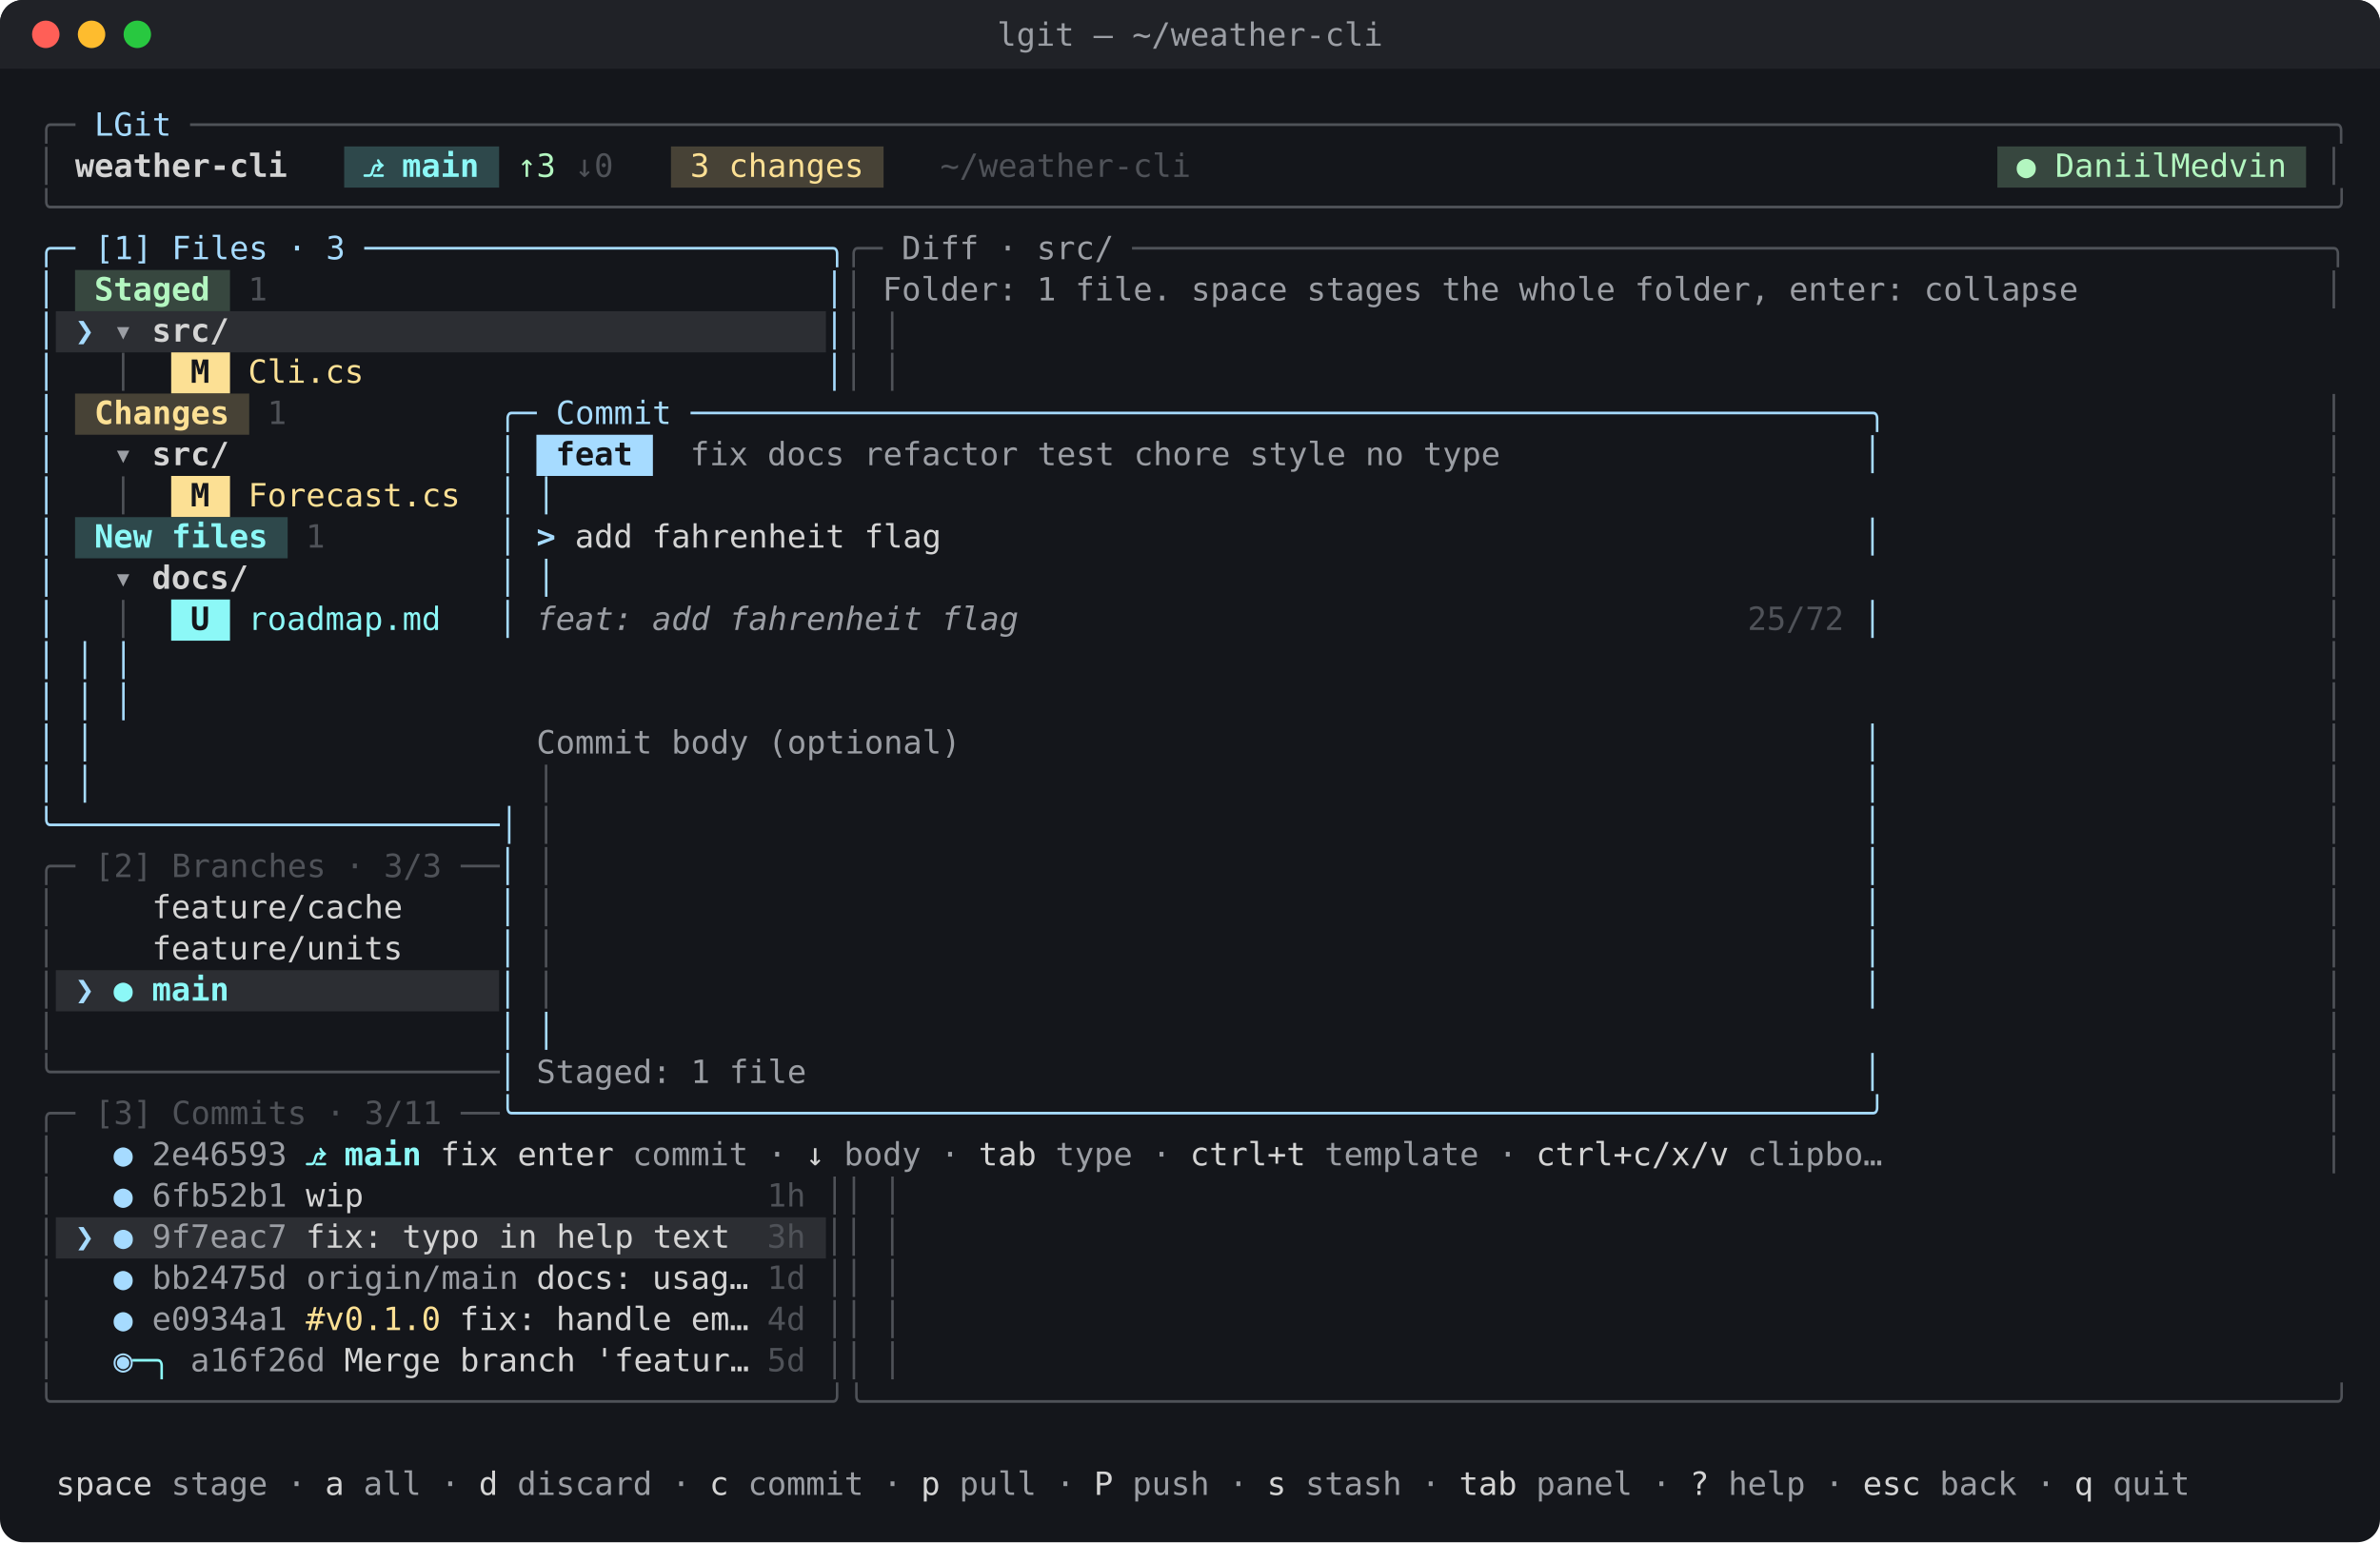
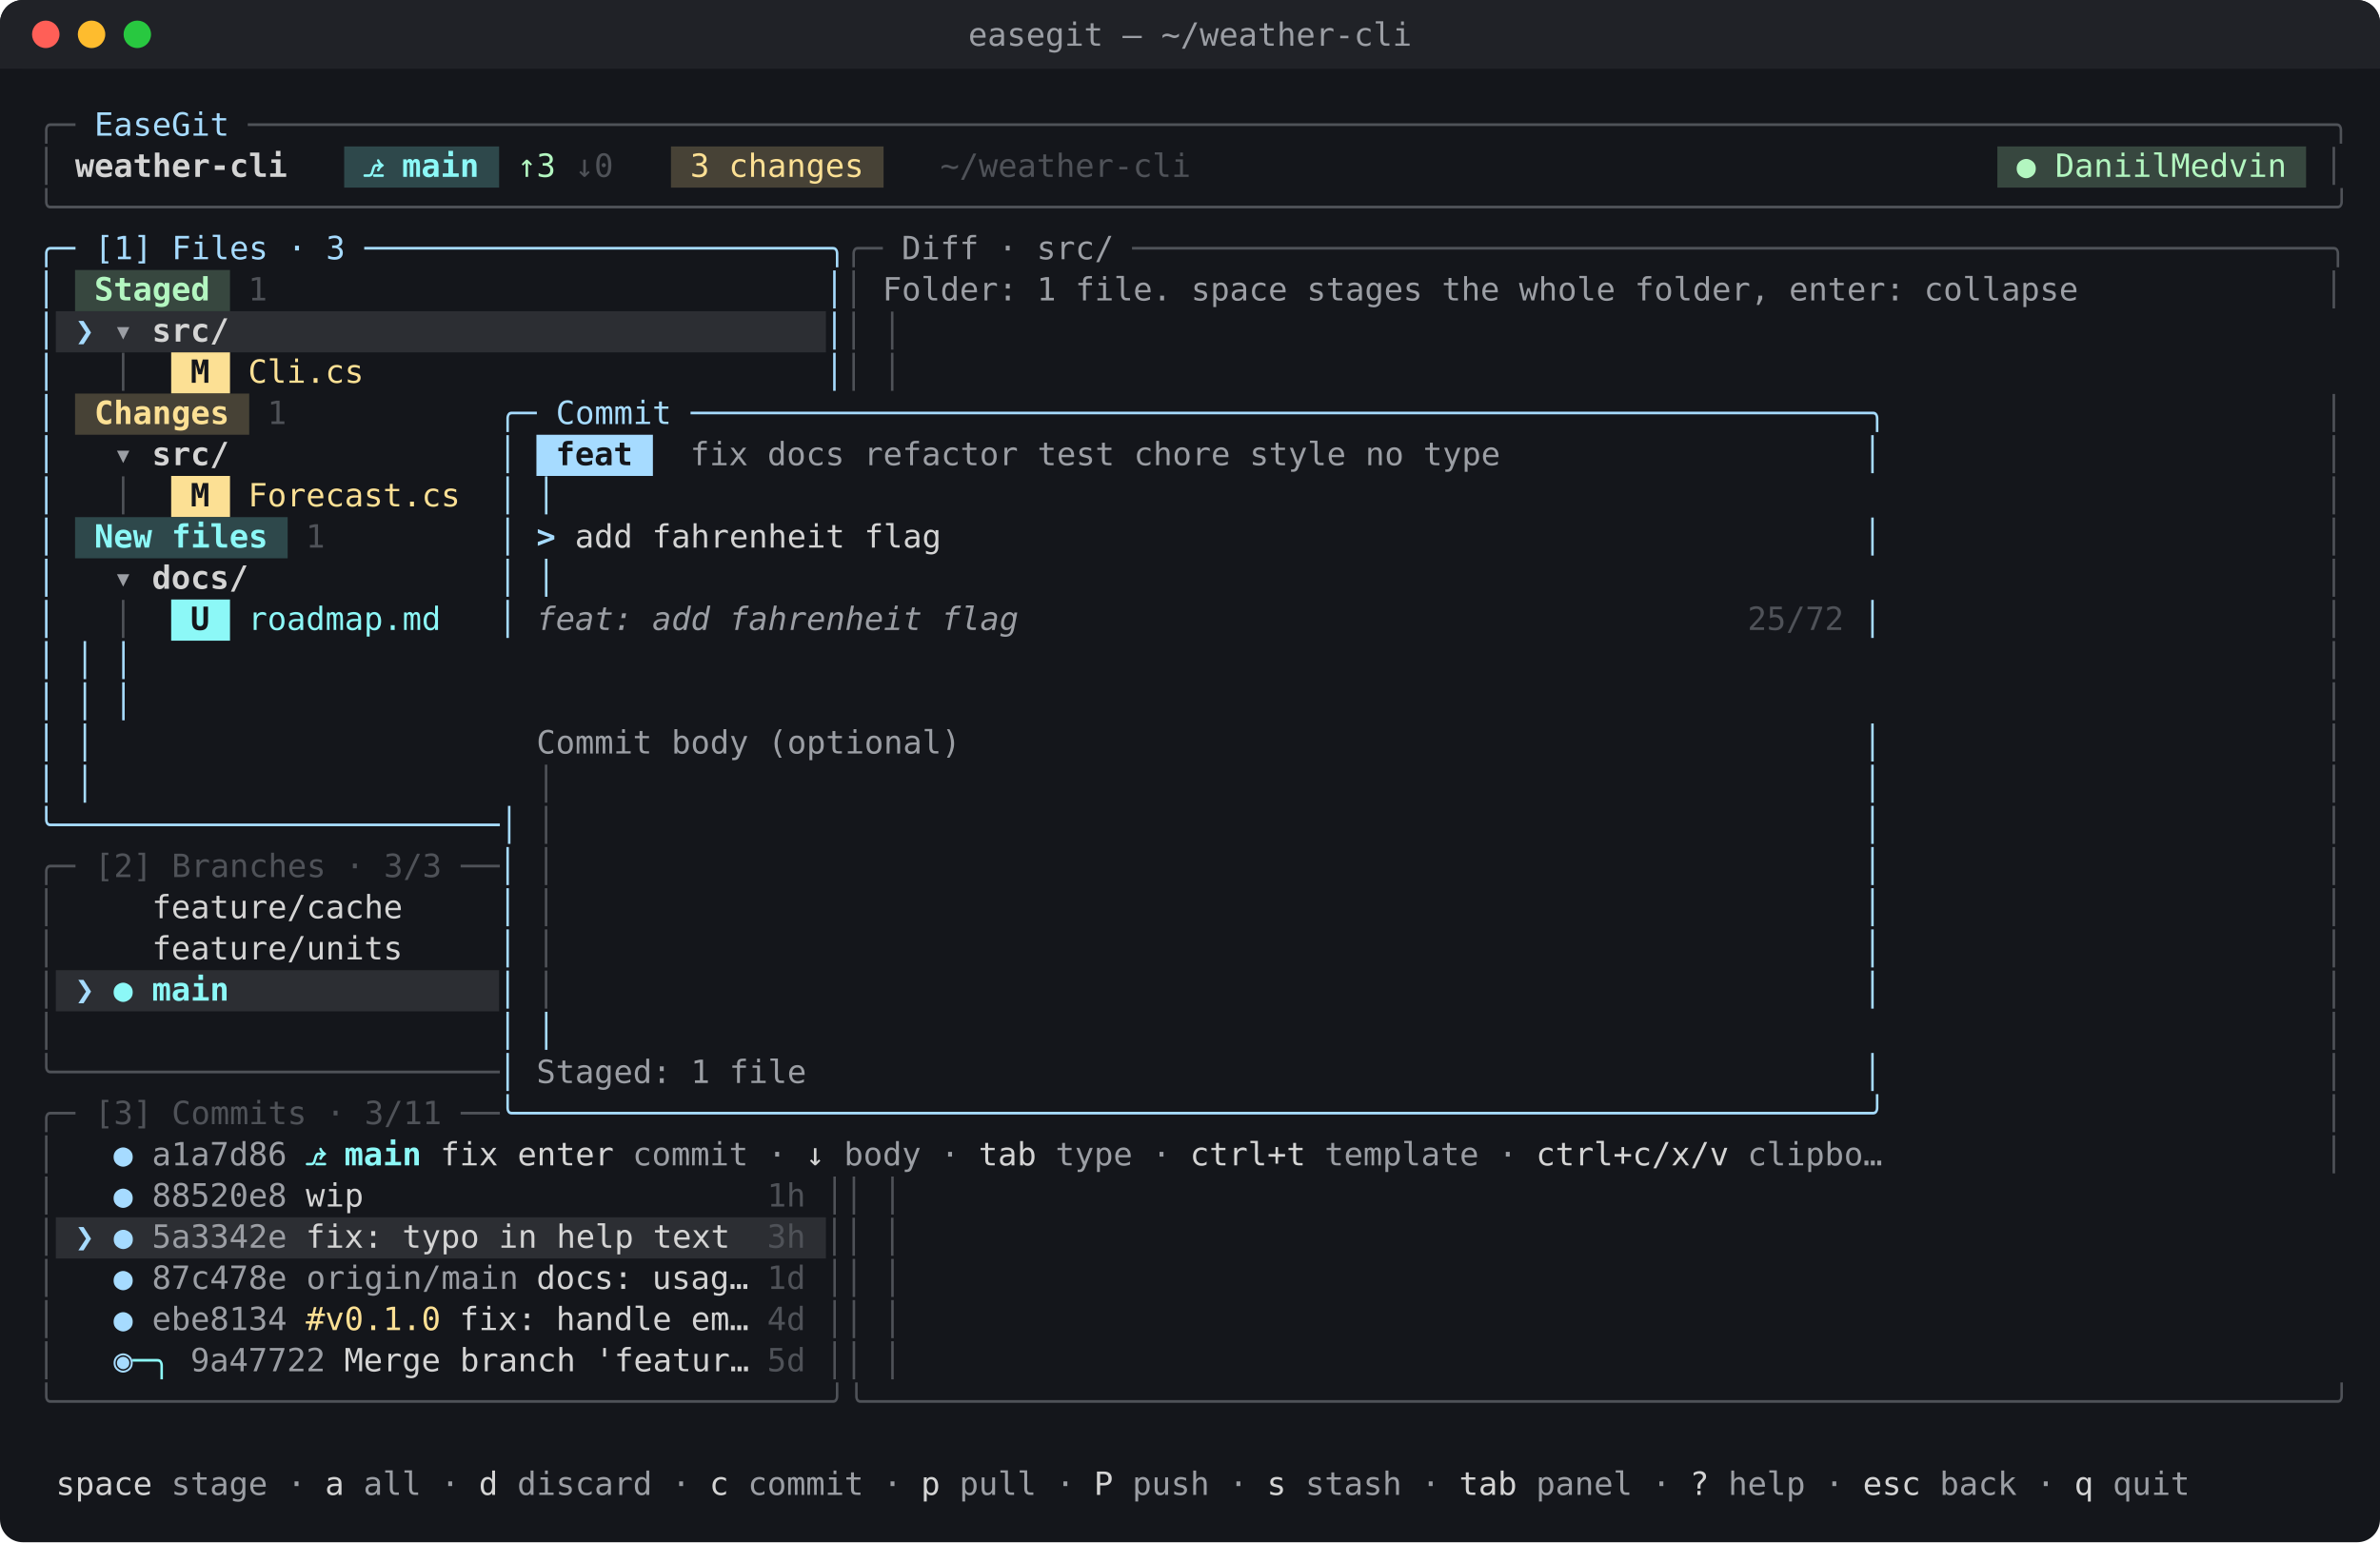
<svg xmlns="http://www.w3.org/2000/svg" width="1040" height="674" viewBox="0 0 1040 674">
  <style>text{font-family:"JetBrains Mono","Cascadia Mono","SF Mono",Menlo,Consolas,"DejaVu Sans Mono",monospace;font-size:14px;white-space:pre}</style>
  <rect width="100%" height="100%" rx="10" fill="#14161B" />
  <rect width="100%" height="30" rx="10" fill="#202227" />
  <rect y="20" width="100%" height="10" fill="#202227" />
  <circle cx="20" cy="15" r="6" fill="#FF5F57" />
  <circle cx="40" cy="15" r="6" fill="#FEBC2E" />
  <circle cx="60" cy="15" r="6" fill="#28C840" />
-   <text x="520" y="20" fill="#9B9EA4" text-anchor="middle">lgit — ~/weather-cli</text>
+   <text x="520" y="20" fill="#9B9EA4" text-anchor="middle">easegit — ~/weather-cli</text>
  <text x="16.0" y="59.3" fill="#4F5258" textLength="16.8" lengthAdjust="spacingAndGlyphs">╭─</text>
-   <text x="41.2" y="59.3" fill="#A6DBFF" textLength="33.6" lengthAdjust="spacingAndGlyphs">LGit</text>
-   <text x="83.2" y="59.3" fill="#4F5258" textLength="940.8" lengthAdjust="spacingAndGlyphs">───────────────────────────────────────────────────────────────────────────────────────────────────────────────╮</text>
+   <text x="41.2" y="59.3" fill="#A6DBFF" textLength="58.8" lengthAdjust="spacingAndGlyphs">EaseGit</text>
+   <text x="108.4" y="59.3" fill="#4F5258" textLength="915.6" lengthAdjust="spacingAndGlyphs">────────────────────────────────────────────────────────────────────────────────────────────────────────────╮</text>
  <rect x="150.4" y="64" width="67.7" height="18" fill="#2E484B" />
  <rect x="293.2" y="64" width="92.9" height="18" fill="#474236" />
  <rect x="872.8" y="64" width="134.9" height="18" fill="#37473F" />
  <text x="16.0" y="77.3" fill="#4F5258" textLength="8.4" lengthAdjust="spacingAndGlyphs">│</text>
  <text x="32.8" y="77.3" fill="#D4D4D4" textLength="92.4" lengthAdjust="spacingAndGlyphs" font-weight="bold">weather-cli</text>
  <text x="158.8" y="77.3" fill="#8CF8F7" textLength="50.4" lengthAdjust="spacingAndGlyphs" font-weight="bold">⎇ main</text>
  <text x="226.0" y="77.3" fill="#B3F6C0" textLength="16.8" lengthAdjust="spacingAndGlyphs">↑3</text>
  <text x="251.2" y="77.3" fill="#4F5258" textLength="16.8" lengthAdjust="spacingAndGlyphs">↓0</text>
  <text x="301.6" y="77.3" fill="#FCE094" textLength="75.6" lengthAdjust="spacingAndGlyphs">3 changes</text>
  <text x="410.8" y="77.3" fill="#4F5258" textLength="109.2" lengthAdjust="spacingAndGlyphs">~/weather-cli</text>
  <text x="881.2" y="77.3" fill="#B3F6C0" textLength="117.6" lengthAdjust="spacingAndGlyphs">● DaniilMedvin</text>
  <text x="1015.6" y="77.3" fill="#4F5258" textLength="8.4" lengthAdjust="spacingAndGlyphs">│</text>
  <text x="16.0" y="95.3" fill="#4F5258" textLength="1008.0" lengthAdjust="spacingAndGlyphs">╰──────────────────────────────────────────────────────────────────────────────────────────────────────────────────────╯</text>
  <text x="16.0" y="113.3" fill="#A6DBFF" textLength="352.8" lengthAdjust="spacingAndGlyphs">╭─ [1] Files · 3 ────────────────────────╮</text>
  <text x="368.8" y="113.3" fill="#4F5258" textLength="16.8" lengthAdjust="spacingAndGlyphs">╭─</text>
  <text x="394.0" y="113.3" fill="#9B9EA4" textLength="92.4" lengthAdjust="spacingAndGlyphs">Diff · src/</text>
  <text x="494.8" y="113.3" fill="#4F5258" textLength="529.2" lengthAdjust="spacingAndGlyphs">──────────────────────────────────────────────────────────────╮</text>
  <rect x="32.8" y="118" width="67.7" height="18" fill="#37473F" />
  <text x="16.0" y="131.3" fill="#A6DBFF" textLength="8.4" lengthAdjust="spacingAndGlyphs">│</text>
  <text x="41.2" y="131.3" fill="#B3F6C0" textLength="50.4" lengthAdjust="spacingAndGlyphs" font-weight="bold">Staged</text>
  <text x="108.4" y="131.3" fill="#4F5258" textLength="8.4" lengthAdjust="spacingAndGlyphs">1</text>
  <text x="360.4" y="131.3" fill="#A6DBFF" textLength="8.4" lengthAdjust="spacingAndGlyphs">│</text>
  <text x="368.8" y="131.3" fill="#4F5258" textLength="8.4" lengthAdjust="spacingAndGlyphs">│</text>
  <text x="385.6" y="131.3" fill="#9B9EA4" textLength="520.8" lengthAdjust="spacingAndGlyphs">Folder: 1 file. space stages the whole folder, enter: collapse</text>
  <text x="1015.6" y="131.3" fill="#4F5258" textLength="8.4" lengthAdjust="spacingAndGlyphs">│</text>
  <rect x="24.4" y="136" width="336.5" height="18" fill="#2C2E33" />
  <text x="16.0" y="149.3" fill="#A6DBFF" textLength="8.4" lengthAdjust="spacingAndGlyphs">│</text>
  <text x="32.8" y="149.3" fill="#A6DBFF" textLength="8.4" lengthAdjust="spacingAndGlyphs" font-weight="bold">❯</text>
  <text x="49.6" y="149.3" fill="#9B9EA4" textLength="8.4" lengthAdjust="spacingAndGlyphs">▾</text>
  <text x="66.4" y="149.3" fill="#D4D4D4" textLength="33.6" lengthAdjust="spacingAndGlyphs" font-weight="bold">src/</text>
  <text x="360.4" y="149.3" fill="#A6DBFF" textLength="8.4" lengthAdjust="spacingAndGlyphs">│</text>
  <text x="368.8" y="149.3" fill="#4F5258" textLength="655.2" lengthAdjust="spacingAndGlyphs">│                                                                            │</text>
  <rect x="74.8" y="154" width="25.7" height="18" fill="#FCE094" />
  <text x="16.0" y="167.3" fill="#A6DBFF" textLength="8.4" lengthAdjust="spacingAndGlyphs">│</text>
  <text x="49.6" y="167.3" fill="#4F5258" textLength="8.4" lengthAdjust="spacingAndGlyphs">│</text>
  <text x="83.2" y="167.3" fill="#14161B" textLength="8.4" lengthAdjust="spacingAndGlyphs" font-weight="bold">M</text>
  <text x="108.4" y="167.3" fill="#FCE094" textLength="50.4" lengthAdjust="spacingAndGlyphs">Cli.cs</text>
  <text x="360.4" y="167.3" fill="#A6DBFF" textLength="8.4" lengthAdjust="spacingAndGlyphs">│</text>
  <text x="368.8" y="167.3" fill="#4F5258" textLength="655.2" lengthAdjust="spacingAndGlyphs">│                                                                            │</text>
  <rect x="32.8" y="172" width="76.1" height="18" fill="#474236" />
  <text x="16.0" y="185.3" fill="#A6DBFF" textLength="8.4" lengthAdjust="spacingAndGlyphs">│</text>
  <text x="41.2" y="185.3" fill="#FCE094" textLength="58.8" lengthAdjust="spacingAndGlyphs" font-weight="bold">Changes</text>
  <text x="116.8" y="185.3" fill="#4F5258" textLength="8.4" lengthAdjust="spacingAndGlyphs">1</text>
  <text x="217.6" y="185.3" fill="#A6DBFF" textLength="604.8" lengthAdjust="spacingAndGlyphs">╭─ Commit ─────────────────────────────────────────────────────────────╮</text>
  <text x="1015.6" y="185.3" fill="#4F5258" textLength="8.4" lengthAdjust="spacingAndGlyphs">│</text>
  <rect x="234.4" y="190" width="50.9" height="18" fill="#A6DBFF" />
  <text x="16.0" y="203.3" fill="#A6DBFF" textLength="8.4" lengthAdjust="spacingAndGlyphs">│</text>
  <text x="49.6" y="203.3" fill="#9B9EA4" textLength="8.4" lengthAdjust="spacingAndGlyphs">▾</text>
  <text x="66.4" y="203.3" fill="#D4D4D4" textLength="33.6" lengthAdjust="spacingAndGlyphs" font-weight="bold">src/</text>
  <text x="217.6" y="203.3" fill="#A6DBFF" textLength="8.4" lengthAdjust="spacingAndGlyphs">│</text>
  <text x="242.8" y="203.3" fill="#14161B" textLength="33.6" lengthAdjust="spacingAndGlyphs" font-weight="bold">feat</text>
  <text x="301.6" y="203.3" fill="#9B9EA4" textLength="453.6" lengthAdjust="spacingAndGlyphs">fix   docs   refactor   test   chore   style   no type</text>
  <text x="814.0" y="203.3" fill="#A6DBFF" textLength="8.4" lengthAdjust="spacingAndGlyphs">│</text>
  <text x="1015.6" y="203.3" fill="#4F5258" textLength="8.4" lengthAdjust="spacingAndGlyphs">│</text>
  <rect x="74.8" y="208" width="25.7" height="18" fill="#FCE094" />
  <text x="16.0" y="221.3" fill="#A6DBFF" textLength="8.4" lengthAdjust="spacingAndGlyphs">│</text>
  <text x="49.6" y="221.3" fill="#4F5258" textLength="8.4" lengthAdjust="spacingAndGlyphs">│</text>
  <text x="83.2" y="221.3" fill="#14161B" textLength="8.4" lengthAdjust="spacingAndGlyphs" font-weight="bold">M</text>
  <text x="108.4" y="221.3" fill="#FCE094" textLength="92.4" lengthAdjust="spacingAndGlyphs">Forecast.cs</text>
  <text x="217.6" y="221.3" fill="#A6DBFF" textLength="604.8" lengthAdjust="spacingAndGlyphs">│                                                                      │</text>
  <text x="1015.6" y="221.3" fill="#4F5258" textLength="8.4" lengthAdjust="spacingAndGlyphs">│</text>
  <rect x="32.8" y="226" width="92.9" height="18" fill="#2E484B" />
  <text x="16.0" y="239.3" fill="#A6DBFF" textLength="8.4" lengthAdjust="spacingAndGlyphs">│</text>
  <text x="41.2" y="239.3" fill="#8CF8F7" textLength="75.6" lengthAdjust="spacingAndGlyphs" font-weight="bold">New files</text>
  <text x="133.6" y="239.3" fill="#4F5258" textLength="8.4" lengthAdjust="spacingAndGlyphs">1</text>
  <text x="217.6" y="239.3" fill="#A6DBFF" textLength="8.4" lengthAdjust="spacingAndGlyphs">│</text>
  <text x="234.4" y="239.3" fill="#A6DBFF" textLength="8.4" lengthAdjust="spacingAndGlyphs" font-weight="bold">&gt;</text>
  <text x="251.2" y="239.3" fill="#D4D4D4" textLength="159.6" lengthAdjust="spacingAndGlyphs">add fahrenheit flag</text>
  <text x="814.0" y="239.3" fill="#A6DBFF" textLength="8.4" lengthAdjust="spacingAndGlyphs">│</text>
  <text x="1015.6" y="239.3" fill="#4F5258" textLength="8.4" lengthAdjust="spacingAndGlyphs">│</text>
  <text x="16.0" y="257.3" fill="#A6DBFF" textLength="8.4" lengthAdjust="spacingAndGlyphs">│</text>
  <text x="49.6" y="257.3" fill="#9B9EA4" textLength="8.4" lengthAdjust="spacingAndGlyphs">▾</text>
  <text x="66.4" y="257.3" fill="#D4D4D4" textLength="42.0" lengthAdjust="spacingAndGlyphs" font-weight="bold">docs/</text>
  <text x="217.6" y="257.3" fill="#A6DBFF" textLength="604.8" lengthAdjust="spacingAndGlyphs">│                                                                      │</text>
  <text x="1015.6" y="257.3" fill="#4F5258" textLength="8.4" lengthAdjust="spacingAndGlyphs">│</text>
  <rect x="74.8" y="262" width="25.7" height="18" fill="#8CF8F7" />
  <text x="16.0" y="275.3" fill="#A6DBFF" textLength="8.4" lengthAdjust="spacingAndGlyphs">│</text>
  <text x="49.6" y="275.3" fill="#4F5258" textLength="8.4" lengthAdjust="spacingAndGlyphs">│</text>
  <text x="83.2" y="275.3" fill="#14161B" textLength="8.4" lengthAdjust="spacingAndGlyphs" font-weight="bold">U</text>
  <text x="108.4" y="275.3" fill="#8CF8F7" textLength="84.0" lengthAdjust="spacingAndGlyphs">roadmap.md</text>
  <text x="217.6" y="275.3" fill="#A6DBFF" textLength="8.4" lengthAdjust="spacingAndGlyphs">│</text>
  <text x="234.4" y="275.3" fill="#9B9EA4" textLength="210.0" lengthAdjust="spacingAndGlyphs" font-style="italic">feat: add fahrenheit flag</text>
  <text x="763.6" y="275.3" fill="#4F5258" textLength="42.0" lengthAdjust="spacingAndGlyphs">25/72</text>
  <text x="814.0" y="275.3" fill="#A6DBFF" textLength="8.4" lengthAdjust="spacingAndGlyphs">│</text>
  <text x="1015.6" y="275.3" fill="#4F5258" textLength="8.4" lengthAdjust="spacingAndGlyphs">│</text>
  <text x="16.0" y="293.3" fill="#A6DBFF" textLength="806.4" lengthAdjust="spacingAndGlyphs">│                       │                                                                      │</text>
  <text x="1015.6" y="293.3" fill="#4F5258" textLength="8.4" lengthAdjust="spacingAndGlyphs">│</text>
  <text x="16.0" y="311.3" fill="#A6DBFF" textLength="806.4" lengthAdjust="spacingAndGlyphs">│                       │                                                                      │</text>
  <text x="1015.6" y="311.3" fill="#4F5258" textLength="8.4" lengthAdjust="spacingAndGlyphs">│</text>
  <text x="16.0" y="329.3" fill="#A6DBFF" textLength="210.0" lengthAdjust="spacingAndGlyphs">│                       │</text>
  <text x="234.4" y="329.3" fill="#9B9EA4" textLength="184.8" lengthAdjust="spacingAndGlyphs">Commit body (optional)</text>
  <text x="814.0" y="329.3" fill="#A6DBFF" textLength="8.4" lengthAdjust="spacingAndGlyphs">│</text>
  <text x="1015.6" y="329.3" fill="#4F5258" textLength="8.4" lengthAdjust="spacingAndGlyphs">│</text>
  <text x="16.0" y="347.3" fill="#A6DBFF" textLength="210.0" lengthAdjust="spacingAndGlyphs">│                       │</text>
  <text x="234.4" y="347.3" fill="#4F5258" textLength="8.4" lengthAdjust="spacingAndGlyphs">│</text>
  <text x="814.0" y="347.3" fill="#A6DBFF" textLength="8.4" lengthAdjust="spacingAndGlyphs">│</text>
  <text x="1015.6" y="347.3" fill="#4F5258" textLength="8.4" lengthAdjust="spacingAndGlyphs">│</text>
  <text x="16.0" y="365.3" fill="#A6DBFF" textLength="210.0" lengthAdjust="spacingAndGlyphs">╰───────────────────────│</text>
  <text x="234.4" y="365.3" fill="#4F5258" textLength="8.4" lengthAdjust="spacingAndGlyphs">│</text>
  <text x="814.0" y="365.3" fill="#A6DBFF" textLength="8.4" lengthAdjust="spacingAndGlyphs">│</text>
  <text x="1015.6" y="365.3" fill="#4F5258" textLength="8.4" lengthAdjust="spacingAndGlyphs">│</text>
  <text x="16.0" y="383.3" fill="#4F5258" textLength="201.6" lengthAdjust="spacingAndGlyphs">╭─ [2] Branches · 3/3 ──</text>
  <text x="217.6" y="383.3" fill="#A6DBFF" textLength="8.4" lengthAdjust="spacingAndGlyphs">│</text>
  <text x="234.4" y="383.3" fill="#4F5258" textLength="8.4" lengthAdjust="spacingAndGlyphs">│</text>
  <text x="814.0" y="383.3" fill="#A6DBFF" textLength="8.4" lengthAdjust="spacingAndGlyphs">│</text>
  <text x="1015.6" y="383.3" fill="#4F5258" textLength="8.4" lengthAdjust="spacingAndGlyphs">│</text>
  <text x="16.0" y="401.3" fill="#4F5258" textLength="8.4" lengthAdjust="spacingAndGlyphs">│</text>
  <text x="66.4" y="401.3" fill="#D4D4D4" textLength="109.2" lengthAdjust="spacingAndGlyphs">feature/cache</text>
  <text x="217.6" y="401.3" fill="#A6DBFF" textLength="8.4" lengthAdjust="spacingAndGlyphs">│</text>
  <text x="234.4" y="401.3" fill="#4F5258" textLength="8.4" lengthAdjust="spacingAndGlyphs">│</text>
  <text x="814.0" y="401.3" fill="#A6DBFF" textLength="8.4" lengthAdjust="spacingAndGlyphs">│</text>
  <text x="1015.6" y="401.3" fill="#4F5258" textLength="8.4" lengthAdjust="spacingAndGlyphs">│</text>
  <text x="16.0" y="419.3" fill="#4F5258" textLength="8.4" lengthAdjust="spacingAndGlyphs">│</text>
  <text x="66.4" y="419.3" fill="#D4D4D4" textLength="109.2" lengthAdjust="spacingAndGlyphs">feature/units</text>
  <text x="217.6" y="419.3" fill="#A6DBFF" textLength="8.4" lengthAdjust="spacingAndGlyphs">│</text>
  <text x="234.4" y="419.3" fill="#4F5258" textLength="8.4" lengthAdjust="spacingAndGlyphs">│</text>
  <text x="814.0" y="419.3" fill="#A6DBFF" textLength="8.4" lengthAdjust="spacingAndGlyphs">│</text>
  <text x="1015.6" y="419.3" fill="#4F5258" textLength="8.4" lengthAdjust="spacingAndGlyphs">│</text>
  <rect x="24.4" y="424" width="193.7" height="18" fill="#2C2E33" />
  <text x="16.0" y="437.3" fill="#4F5258" textLength="8.4" lengthAdjust="spacingAndGlyphs">│</text>
  <text x="32.8" y="437.3" fill="#A6DBFF" textLength="8.4" lengthAdjust="spacingAndGlyphs" font-weight="bold">❯</text>
  <text x="49.6" y="437.3" fill="#8CF8F7" textLength="8.4" lengthAdjust="spacingAndGlyphs">●</text>
  <text x="66.4" y="437.3" fill="#8CF8F7" textLength="33.6" lengthAdjust="spacingAndGlyphs" font-weight="bold">main</text>
  <text x="217.6" y="437.3" fill="#A6DBFF" textLength="8.4" lengthAdjust="spacingAndGlyphs">│</text>
  <text x="234.4" y="437.3" fill="#4F5258" textLength="8.4" lengthAdjust="spacingAndGlyphs">│</text>
  <text x="814.0" y="437.3" fill="#A6DBFF" textLength="8.4" lengthAdjust="spacingAndGlyphs">│</text>
  <text x="1015.6" y="437.3" fill="#4F5258" textLength="8.4" lengthAdjust="spacingAndGlyphs">│</text>
  <text x="16.0" y="455.3" fill="#4F5258" textLength="8.4" lengthAdjust="spacingAndGlyphs">│</text>
  <text x="217.6" y="455.3" fill="#A6DBFF" textLength="604.8" lengthAdjust="spacingAndGlyphs">│                                                                      │</text>
  <text x="1015.6" y="455.3" fill="#4F5258" textLength="8.4" lengthAdjust="spacingAndGlyphs">│</text>
  <text x="16.0" y="473.3" fill="#4F5258" textLength="201.6" lengthAdjust="spacingAndGlyphs">╰───────────────────────</text>
  <text x="217.6" y="473.3" fill="#A6DBFF" textLength="8.4" lengthAdjust="spacingAndGlyphs">│</text>
  <text x="234.4" y="473.3" fill="#9B9EA4" textLength="117.6" lengthAdjust="spacingAndGlyphs">Staged: 1 file</text>
  <text x="814.0" y="473.3" fill="#A6DBFF" textLength="8.4" lengthAdjust="spacingAndGlyphs">│</text>
  <text x="1015.6" y="473.3" fill="#4F5258" textLength="8.4" lengthAdjust="spacingAndGlyphs">│</text>
  <text x="16.0" y="491.3" fill="#4F5258" textLength="201.6" lengthAdjust="spacingAndGlyphs">╭─ [3] Commits · 3/11 ──</text>
  <text x="217.6" y="491.3" fill="#A6DBFF" textLength="604.8" lengthAdjust="spacingAndGlyphs">╰──────────────────────────────────────────────────────────────────────╯</text>
  <text x="1015.6" y="491.3" fill="#4F5258" textLength="8.4" lengthAdjust="spacingAndGlyphs">│</text>
  <text x="16.0" y="509.3" fill="#4F5258" textLength="8.4" lengthAdjust="spacingAndGlyphs">│</text>
  <text x="49.6" y="509.3" fill="#A6DBFF" textLength="8.4" lengthAdjust="spacingAndGlyphs" font-weight="bold">●</text>
-   <text x="66.4" y="509.3" fill="#9B9EA4" textLength="58.8" lengthAdjust="spacingAndGlyphs">2e46593</text>
+   <text x="66.4" y="509.3" fill="#9B9EA4" textLength="58.8" lengthAdjust="spacingAndGlyphs">a1a7d86</text>
  <text x="133.6" y="509.3" fill="#8CF8F7" textLength="50.4" lengthAdjust="spacingAndGlyphs" font-weight="bold">⎇ main</text>
  <text x="192.4" y="509.3" fill="#D4D4D4" textLength="75.6" lengthAdjust="spacingAndGlyphs">fix enter</text>
  <text x="276.4" y="509.3" fill="#9B9EA4" textLength="67.2" lengthAdjust="spacingAndGlyphs">commit ·</text>
  <text x="352.0" y="509.3" fill="#D4D4D4" textLength="8.4" lengthAdjust="spacingAndGlyphs">↓</text>
  <text x="368.8" y="509.3" fill="#9B9EA4" textLength="50.4" lengthAdjust="spacingAndGlyphs">body ·</text>
  <text x="427.6" y="509.3" fill="#D4D4D4" textLength="25.2" lengthAdjust="spacingAndGlyphs">tab</text>
  <text x="461.2" y="509.3" fill="#9B9EA4" textLength="50.4" lengthAdjust="spacingAndGlyphs">type ·</text>
  <text x="520.0" y="509.3" fill="#D4D4D4" textLength="50.4" lengthAdjust="spacingAndGlyphs">ctrl+t</text>
  <text x="578.8" y="509.3" fill="#9B9EA4" textLength="84.0" lengthAdjust="spacingAndGlyphs">template ·</text>
  <text x="671.2" y="509.3" fill="#D4D4D4" textLength="84.0" lengthAdjust="spacingAndGlyphs">ctrl+c/x/v</text>
  <text x="763.6" y="509.3" fill="#9B9EA4" textLength="58.8" lengthAdjust="spacingAndGlyphs">clipbo…</text>
  <text x="1015.6" y="509.3" fill="#4F5258" textLength="8.4" lengthAdjust="spacingAndGlyphs">│</text>
  <text x="16.0" y="527.3" fill="#4F5258" textLength="8.4" lengthAdjust="spacingAndGlyphs">│</text>
  <text x="49.6" y="527.3" fill="#A6DBFF" textLength="8.4" lengthAdjust="spacingAndGlyphs" font-weight="bold">●</text>
-   <text x="66.4" y="527.3" fill="#9B9EA4" textLength="58.8" lengthAdjust="spacingAndGlyphs">6fb52b1</text>
+   <text x="66.4" y="527.3" fill="#9B9EA4" textLength="58.8" lengthAdjust="spacingAndGlyphs">88520e8</text>
  <text x="133.6" y="527.3" fill="#D4D4D4" textLength="25.2" lengthAdjust="spacingAndGlyphs">wip</text>
  <text x="335.2" y="527.3" fill="#4F5258" textLength="688.8" lengthAdjust="spacingAndGlyphs">1h ││                                                                            │</text>
  <rect x="24.4" y="532" width="336.5" height="18" fill="#2C2E33" />
  <text x="16.0" y="545.3" fill="#4F5258" textLength="8.4" lengthAdjust="spacingAndGlyphs">│</text>
  <text x="32.8" y="545.3" fill="#A6DBFF" textLength="25.2" lengthAdjust="spacingAndGlyphs" font-weight="bold">❯ ●</text>
-   <text x="66.4" y="545.3" fill="#9B9EA4" textLength="58.8" lengthAdjust="spacingAndGlyphs">9f7eac7</text>
+   <text x="66.4" y="545.3" fill="#9B9EA4" textLength="58.8" lengthAdjust="spacingAndGlyphs">5a3342e</text>
  <text x="133.6" y="545.3" fill="#D4D4D4" textLength="184.8" lengthAdjust="spacingAndGlyphs">fix: typo in help text</text>
  <text x="335.2" y="545.3" fill="#4F5258" textLength="16.8" lengthAdjust="spacingAndGlyphs">3h</text>
  <text x="360.4" y="545.3" fill="#4F5258" textLength="663.6" lengthAdjust="spacingAndGlyphs">││                                                                            │</text>
  <text x="16.0" y="563.3" fill="#4F5258" textLength="8.4" lengthAdjust="spacingAndGlyphs">│</text>
  <text x="49.6" y="563.3" fill="#A6DBFF" textLength="8.4" lengthAdjust="spacingAndGlyphs" font-weight="bold">●</text>
-   <text x="66.4" y="563.3" fill="#9B9EA4" textLength="159.6" lengthAdjust="spacingAndGlyphs">bb2475d origin/main</text>
+   <text x="66.4" y="563.3" fill="#9B9EA4" textLength="159.6" lengthAdjust="spacingAndGlyphs">87c478e origin/main</text>
  <text x="234.4" y="563.3" fill="#D4D4D4" textLength="92.4" lengthAdjust="spacingAndGlyphs">docs: usag…</text>
  <text x="335.2" y="563.3" fill="#4F5258" textLength="688.8" lengthAdjust="spacingAndGlyphs">1d ││                                                                            │</text>
  <text x="16.0" y="581.3" fill="#4F5258" textLength="8.4" lengthAdjust="spacingAndGlyphs">│</text>
  <text x="49.6" y="581.3" fill="#A6DBFF" textLength="8.4" lengthAdjust="spacingAndGlyphs" font-weight="bold">●</text>
-   <text x="66.4" y="581.3" fill="#9B9EA4" textLength="58.8" lengthAdjust="spacingAndGlyphs">e0934a1</text>
+   <text x="66.4" y="581.3" fill="#9B9EA4" textLength="58.8" lengthAdjust="spacingAndGlyphs">ebe8134</text>
  <text x="133.6" y="581.3" fill="#FCE094" textLength="58.8" lengthAdjust="spacingAndGlyphs">#v0.1.0</text>
  <text x="200.8" y="581.3" fill="#D4D4D4" textLength="126.0" lengthAdjust="spacingAndGlyphs">fix: handle em…</text>
  <text x="335.2" y="581.3" fill="#4F5258" textLength="688.8" lengthAdjust="spacingAndGlyphs">4d ││                                                                            │</text>
  <text x="16.0" y="599.3" fill="#4F5258" textLength="8.4" lengthAdjust="spacingAndGlyphs">│</text>
  <text x="49.6" y="599.3" fill="#A6DBFF" textLength="8.4" lengthAdjust="spacingAndGlyphs" font-weight="bold">◉</text>
  <text x="58.0" y="599.3" fill="#8CF8F7" textLength="16.8" lengthAdjust="spacingAndGlyphs">─╮</text>
-   <text x="83.2" y="599.3" fill="#9B9EA4" textLength="58.8" lengthAdjust="spacingAndGlyphs">a16f26d</text>
+   <text x="83.2" y="599.3" fill="#9B9EA4" textLength="58.8" lengthAdjust="spacingAndGlyphs">9a47722</text>
  <text x="150.4" y="599.3" fill="#D4D4D4" textLength="176.4" lengthAdjust="spacingAndGlyphs">Merge branch 'featur…</text>
  <text x="335.2" y="599.3" fill="#4F5258" textLength="688.8" lengthAdjust="spacingAndGlyphs">5d ││                                                                            │</text>
  <text x="16.0" y="617.3" fill="#4F5258" textLength="1008.0" lengthAdjust="spacingAndGlyphs">╰────────────────────────────────────────╯╰────────────────────────────────────────────────────────────────────────────╯</text>
  <text x="24.4" y="653.3" fill="#D4D4D4" textLength="42.0" lengthAdjust="spacingAndGlyphs">space</text>
  <text x="74.8" y="653.3" fill="#9B9EA4" textLength="58.8" lengthAdjust="spacingAndGlyphs">stage ·</text>
  <text x="142.0" y="653.3" fill="#D4D4D4" textLength="8.4" lengthAdjust="spacingAndGlyphs">a</text>
  <text x="158.8" y="653.3" fill="#9B9EA4" textLength="42.0" lengthAdjust="spacingAndGlyphs">all ·</text>
  <text x="209.2" y="653.3" fill="#D4D4D4" textLength="8.4" lengthAdjust="spacingAndGlyphs">d</text>
  <text x="226.0" y="653.3" fill="#9B9EA4" textLength="75.6" lengthAdjust="spacingAndGlyphs">discard ·</text>
  <text x="310.0" y="653.3" fill="#D4D4D4" textLength="8.4" lengthAdjust="spacingAndGlyphs">c</text>
  <text x="326.8" y="653.3" fill="#9B9EA4" textLength="67.2" lengthAdjust="spacingAndGlyphs">commit ·</text>
  <text x="402.4" y="653.3" fill="#D4D4D4" textLength="8.4" lengthAdjust="spacingAndGlyphs">p</text>
  <text x="419.2" y="653.3" fill="#9B9EA4" textLength="50.4" lengthAdjust="spacingAndGlyphs">pull ·</text>
  <text x="478.0" y="653.3" fill="#D4D4D4" textLength="8.4" lengthAdjust="spacingAndGlyphs">P</text>
  <text x="494.8" y="653.3" fill="#9B9EA4" textLength="50.4" lengthAdjust="spacingAndGlyphs">push ·</text>
  <text x="553.6" y="653.3" fill="#D4D4D4" textLength="8.4" lengthAdjust="spacingAndGlyphs">s</text>
  <text x="570.4" y="653.3" fill="#9B9EA4" textLength="58.8" lengthAdjust="spacingAndGlyphs">stash ·</text>
  <text x="637.6" y="653.3" fill="#D4D4D4" textLength="25.2" lengthAdjust="spacingAndGlyphs">tab</text>
  <text x="671.2" y="653.3" fill="#9B9EA4" textLength="58.8" lengthAdjust="spacingAndGlyphs">panel ·</text>
  <text x="738.4" y="653.3" fill="#D4D4D4" textLength="8.4" lengthAdjust="spacingAndGlyphs">?</text>
  <text x="755.2" y="653.3" fill="#9B9EA4" textLength="50.4" lengthAdjust="spacingAndGlyphs">help ·</text>
  <text x="814.0" y="653.3" fill="#D4D4D4" textLength="25.2" lengthAdjust="spacingAndGlyphs">esc</text>
  <text x="847.6" y="653.3" fill="#9B9EA4" textLength="50.4" lengthAdjust="spacingAndGlyphs">back ·</text>
  <text x="906.4" y="653.3" fill="#D4D4D4" textLength="8.4" lengthAdjust="spacingAndGlyphs">q</text>
  <text x="923.2" y="653.3" fill="#9B9EA4" textLength="33.6" lengthAdjust="spacingAndGlyphs">quit</text>
</svg>
